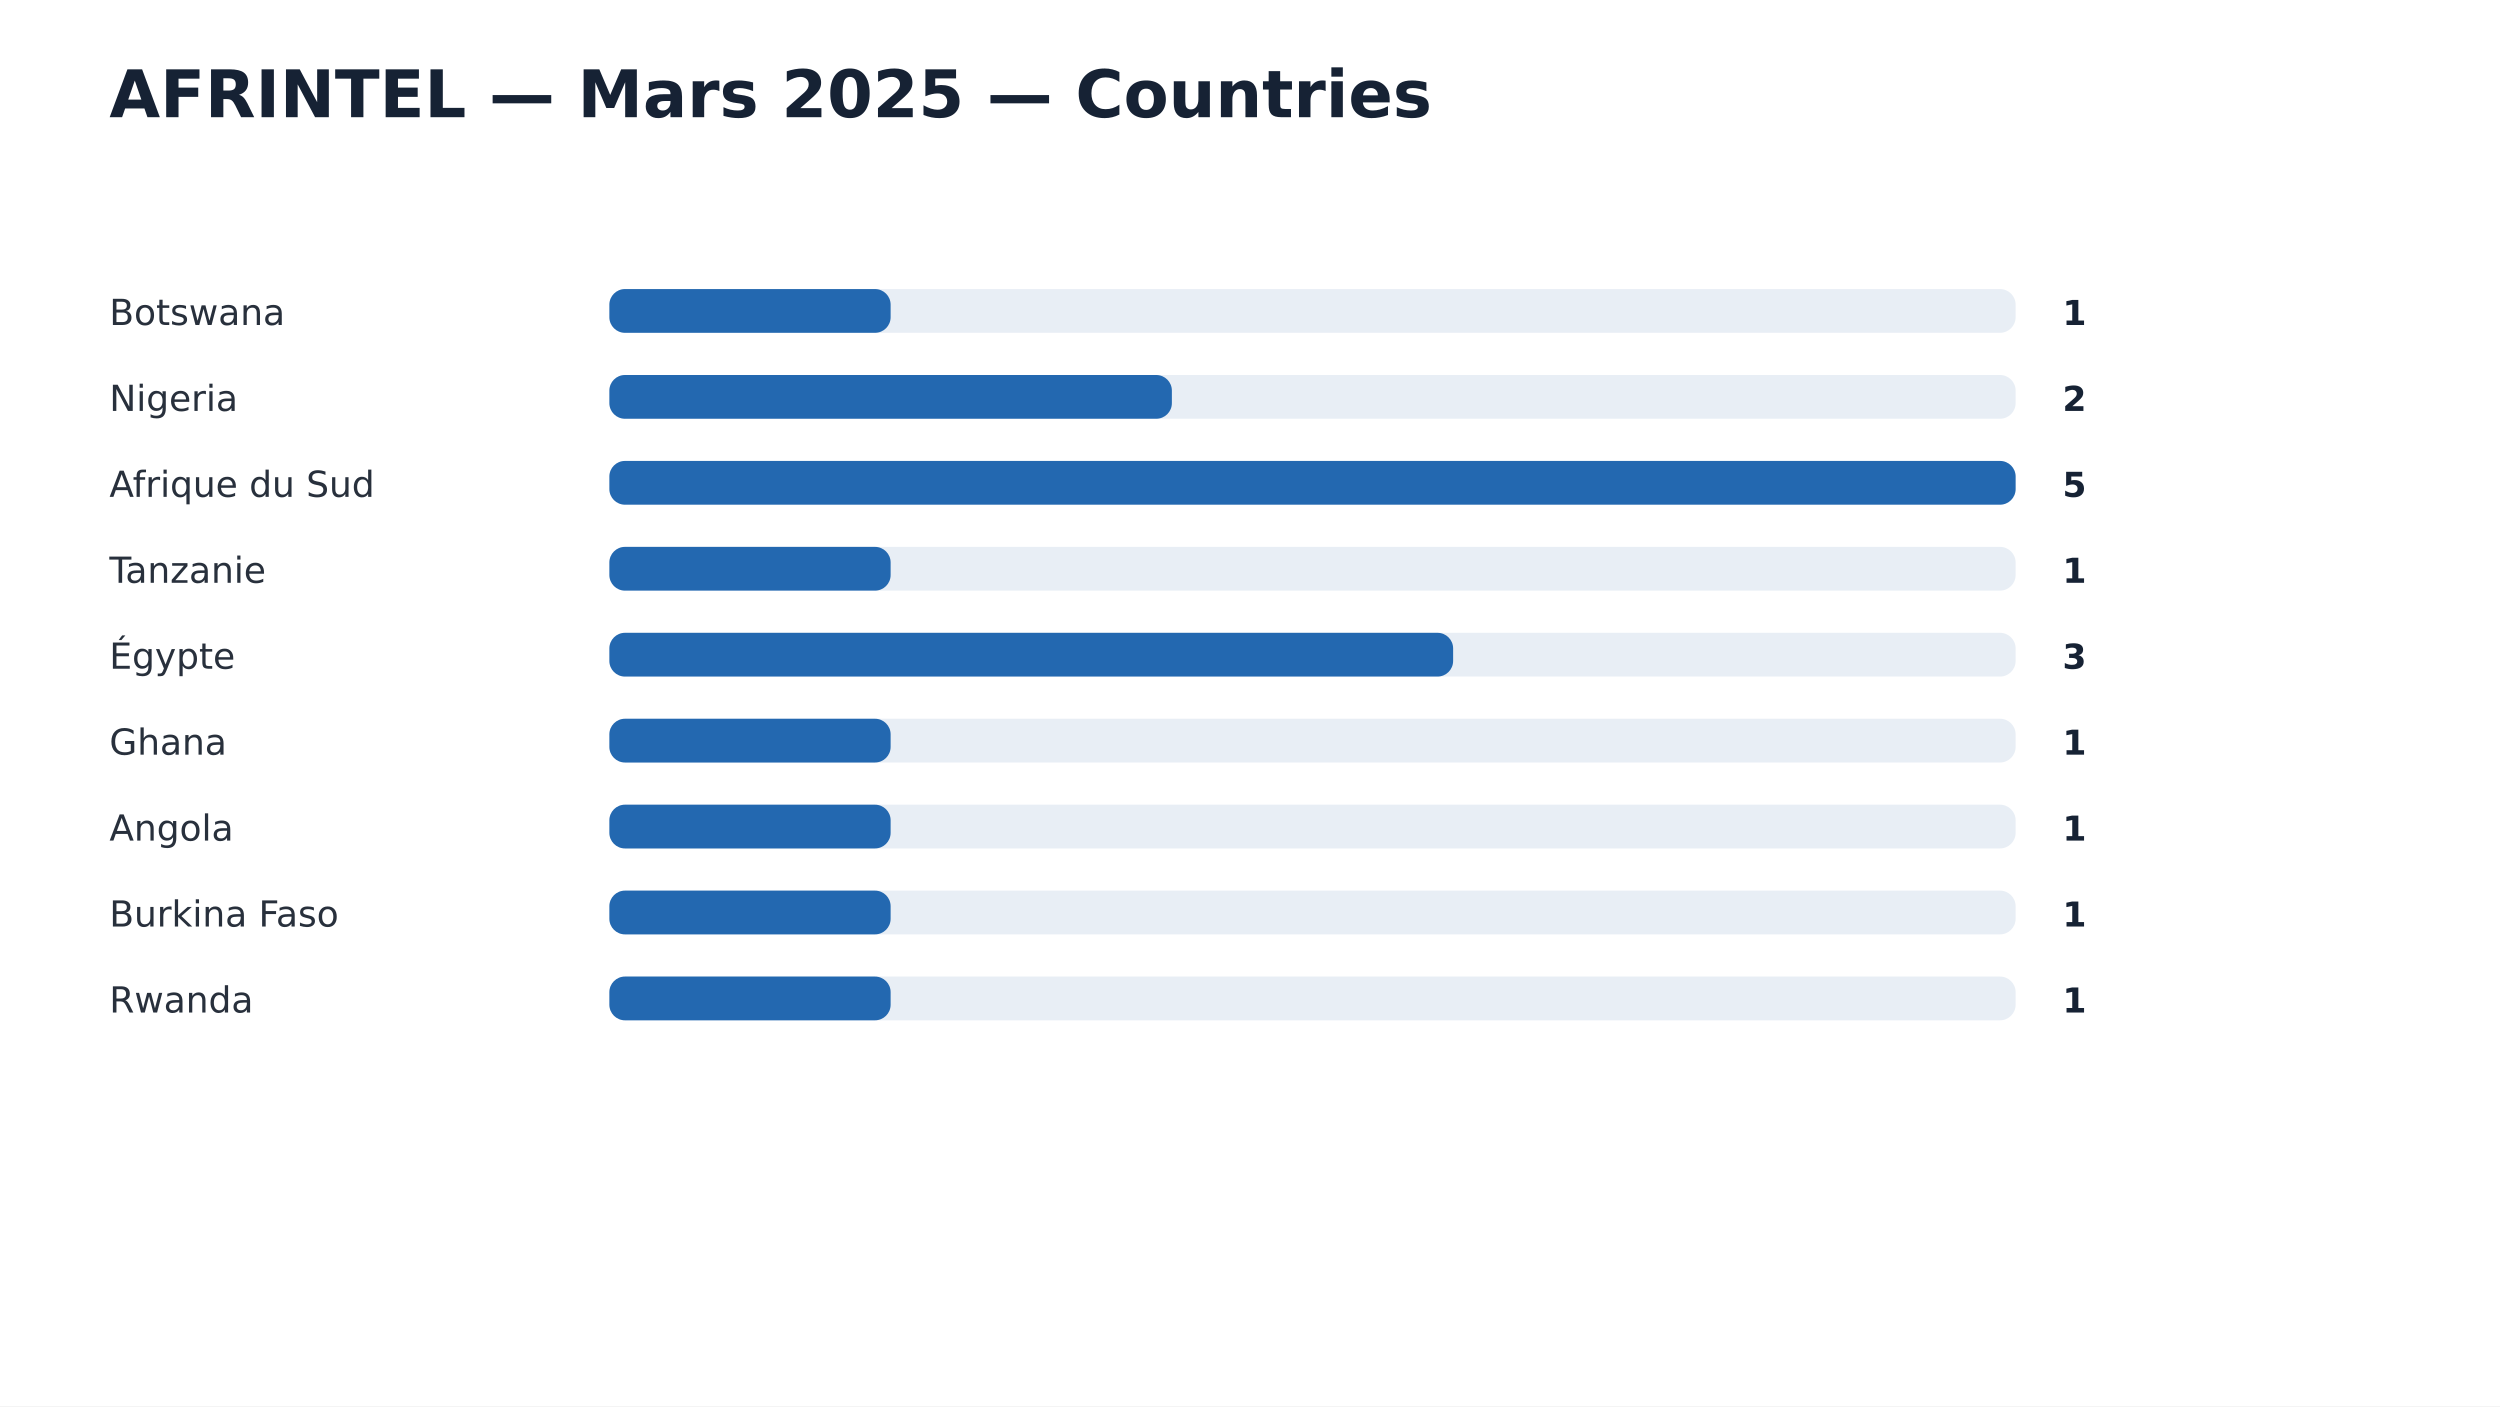
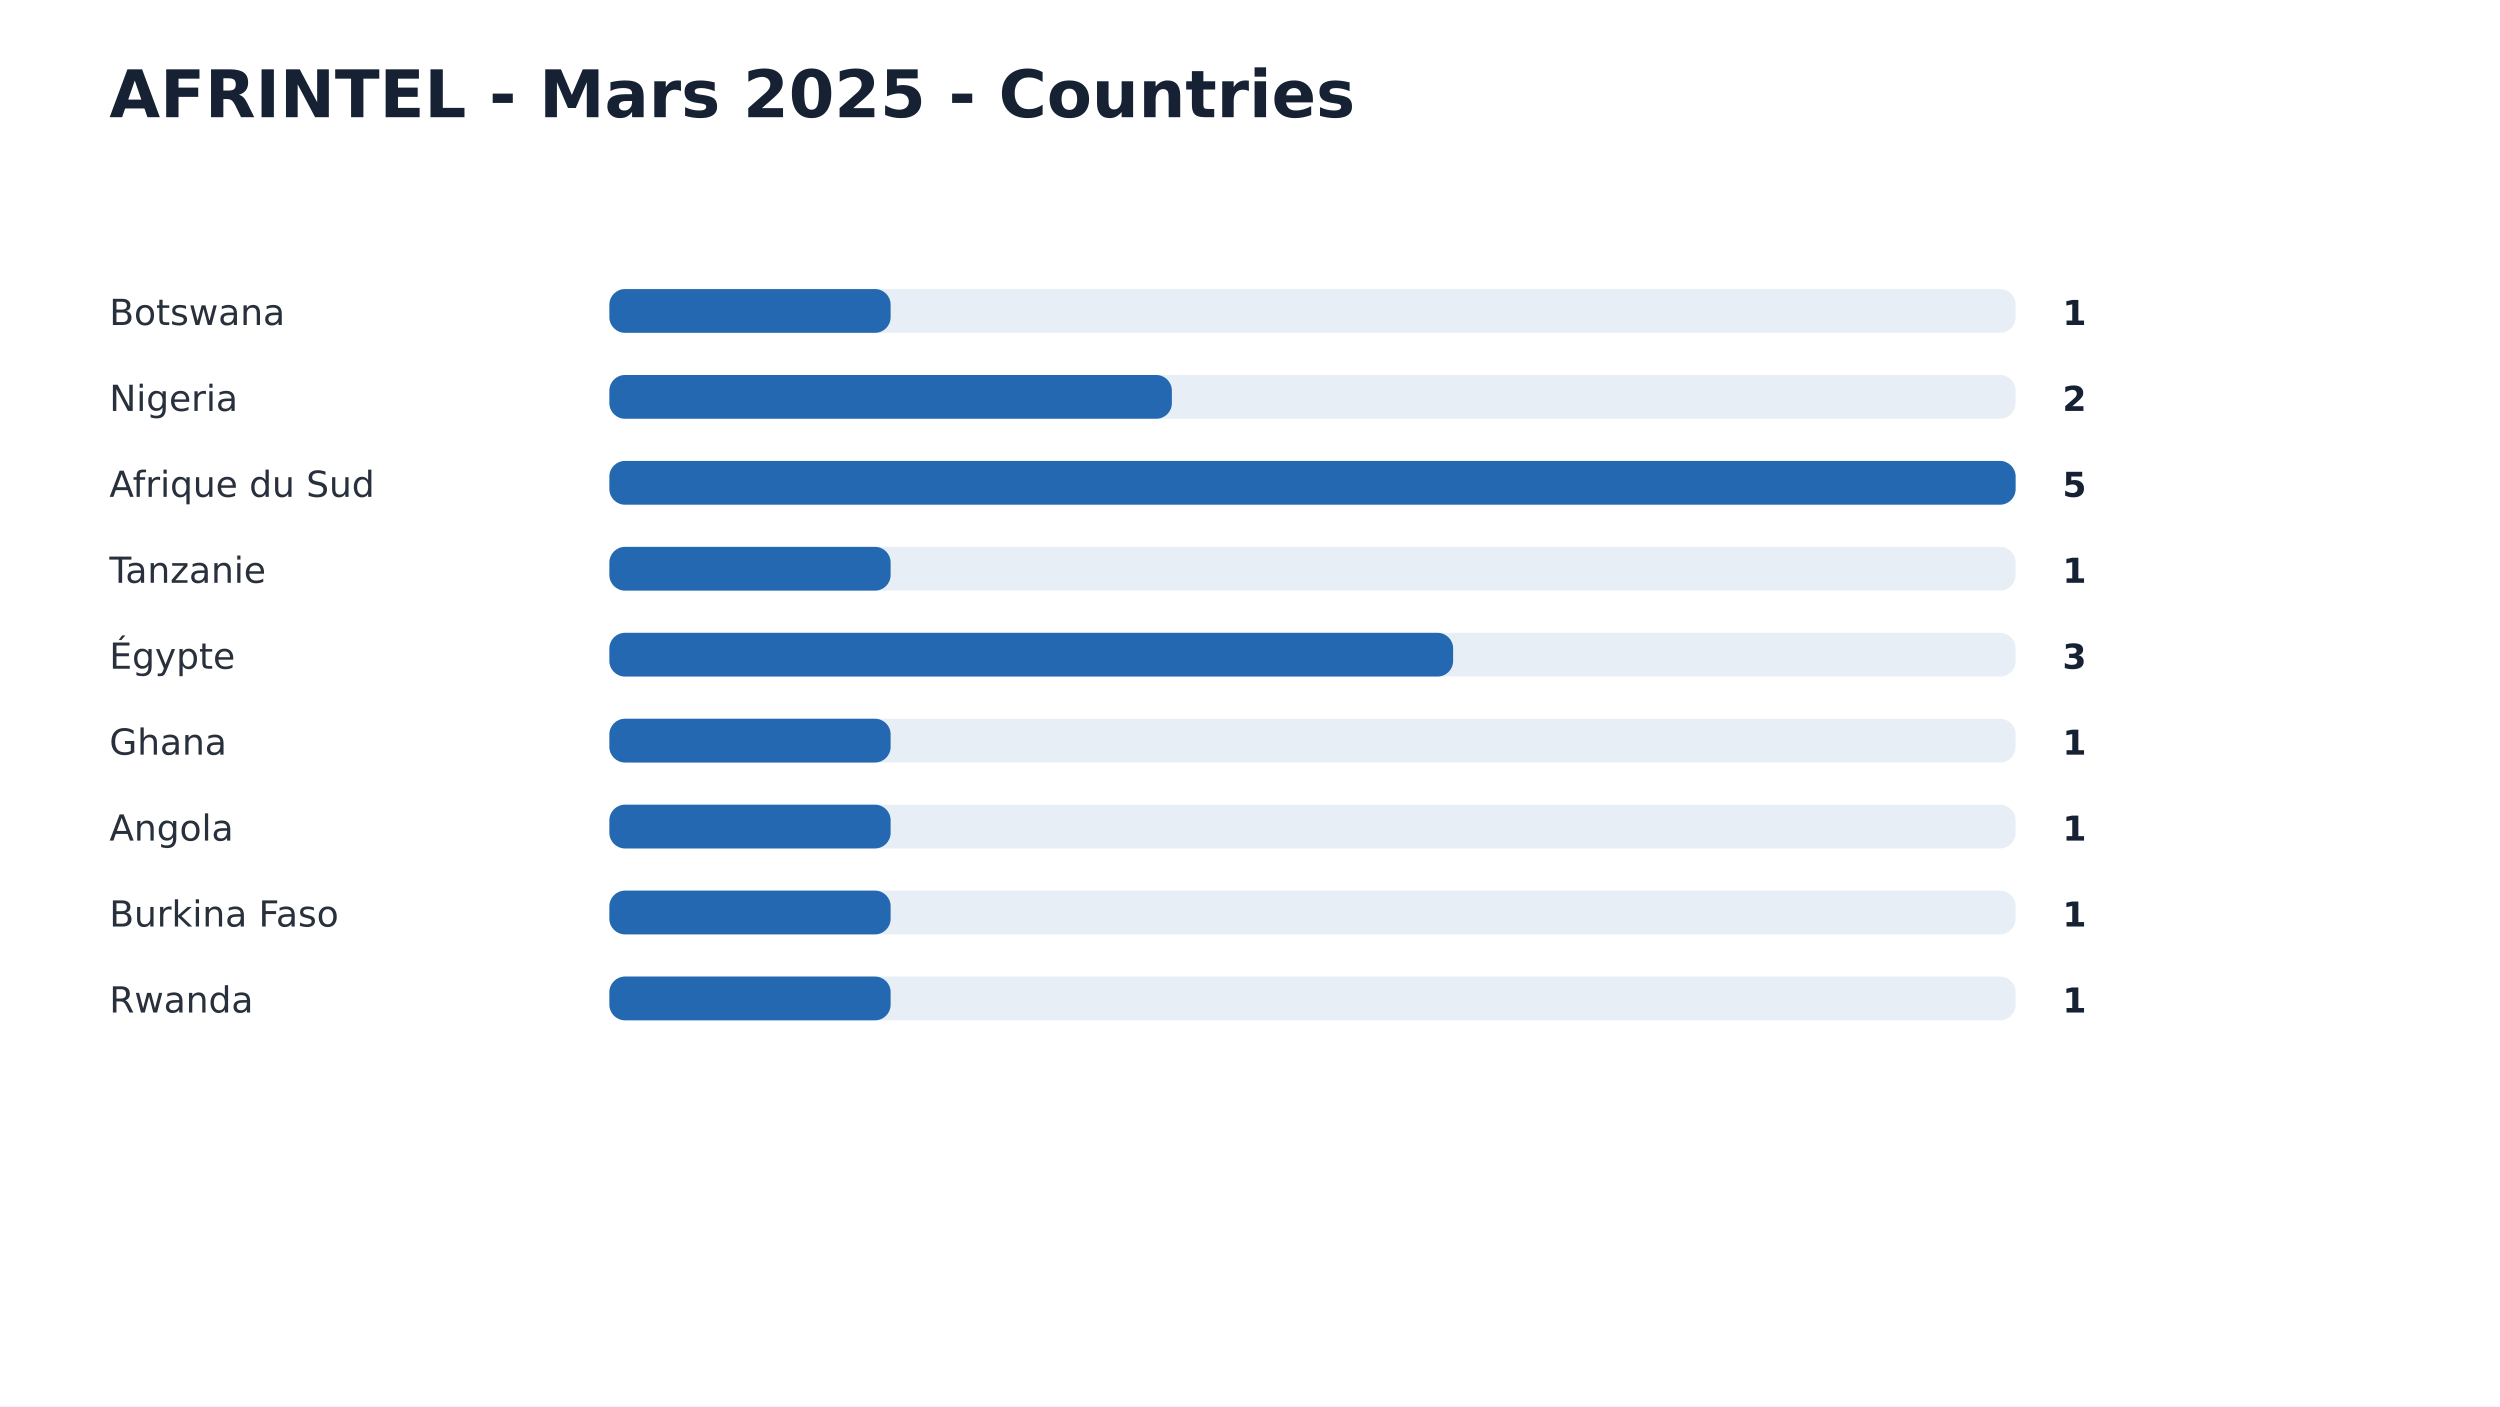
<svg xmlns="http://www.w3.org/2000/svg" width="1600" height="900" viewBox="0 0 1600 900">
  <rect width="100%" height="100%" fill="white" />
-   <text x="70" y="75" font-family="DejaVu Sans" font-size="42" font-weight="bold" fill="#162234">AFRINTEL — Mars 2025 — Countries</text>
+   <text x="70" y="75" font-family="DejaVu Sans" font-size="42" font-weight="bold" fill="#162234">AFRINTEL - Mars 2025 - Countries</text>
  <text x="70" y="208" font-family="DejaVu Sans" font-size="23" fill="#28303c">Botswana</text>
  <rect x="390" y="185" width="900" height="28" rx="10" fill="#e8eef5" />
  <rect x="390" y="185" width="180" height="28" rx="10" fill="#2368b0" />
  <text x="1320" y="208" font-family="DejaVu Sans" font-size="22" font-weight="bold" fill="#162234">1</text>
  <text x="70" y="263" font-family="DejaVu Sans" font-size="23" fill="#28303c">Nigeria</text>
  <rect x="390" y="240" width="900" height="28" rx="10" fill="#e8eef5" />
  <rect x="390" y="240" width="360" height="28" rx="10" fill="#2368b0" />
  <text x="1320" y="263" font-family="DejaVu Sans" font-size="22" font-weight="bold" fill="#162234">2</text>
  <text x="70" y="318" font-family="DejaVu Sans" font-size="23" fill="#28303c">Afrique du Sud</text>
  <rect x="390" y="295" width="900" height="28" rx="10" fill="#e8eef5" />
  <rect x="390" y="295" width="900" height="28" rx="10" fill="#2368b0" />
  <text x="1320" y="318" font-family="DejaVu Sans" font-size="22" font-weight="bold" fill="#162234">5</text>
  <text x="70" y="373" font-family="DejaVu Sans" font-size="23" fill="#28303c">Tanzanie</text>
  <rect x="390" y="350" width="900" height="28" rx="10" fill="#e8eef5" />
  <rect x="390" y="350" width="180" height="28" rx="10" fill="#2368b0" />
  <text x="1320" y="373" font-family="DejaVu Sans" font-size="22" font-weight="bold" fill="#162234">1</text>
  <text x="70" y="428" font-family="DejaVu Sans" font-size="23" fill="#28303c">Égypte</text>
  <rect x="390" y="405" width="900" height="28" rx="10" fill="#e8eef5" />
  <rect x="390" y="405" width="540" height="28" rx="10" fill="#2368b0" />
  <text x="1320" y="428" font-family="DejaVu Sans" font-size="22" font-weight="bold" fill="#162234">3</text>
  <text x="70" y="483" font-family="DejaVu Sans" font-size="23" fill="#28303c">Ghana</text>
  <rect x="390" y="460" width="900" height="28" rx="10" fill="#e8eef5" />
  <rect x="390" y="460" width="180" height="28" rx="10" fill="#2368b0" />
  <text x="1320" y="483" font-family="DejaVu Sans" font-size="22" font-weight="bold" fill="#162234">1</text>
  <text x="70" y="538" font-family="DejaVu Sans" font-size="23" fill="#28303c">Angola</text>
  <rect x="390" y="515" width="900" height="28" rx="10" fill="#e8eef5" />
  <rect x="390" y="515" width="180" height="28" rx="10" fill="#2368b0" />
  <text x="1320" y="538" font-family="DejaVu Sans" font-size="22" font-weight="bold" fill="#162234">1</text>
  <text x="70" y="593" font-family="DejaVu Sans" font-size="23" fill="#28303c">Burkina Faso</text>
  <rect x="390" y="570" width="900" height="28" rx="10" fill="#e8eef5" />
  <rect x="390" y="570" width="180" height="28" rx="10" fill="#2368b0" />
  <text x="1320" y="593" font-family="DejaVu Sans" font-size="22" font-weight="bold" fill="#162234">1</text>
  <text x="70" y="648" font-family="DejaVu Sans" font-size="23" fill="#28303c">Rwanda</text>
  <rect x="390" y="625" width="900" height="28" rx="10" fill="#e8eef5" />
  <rect x="390" y="625" width="180" height="28" rx="10" fill="#2368b0" />
  <text x="1320" y="648" font-family="DejaVu Sans" font-size="22" font-weight="bold" fill="#162234">1</text>
</svg>
